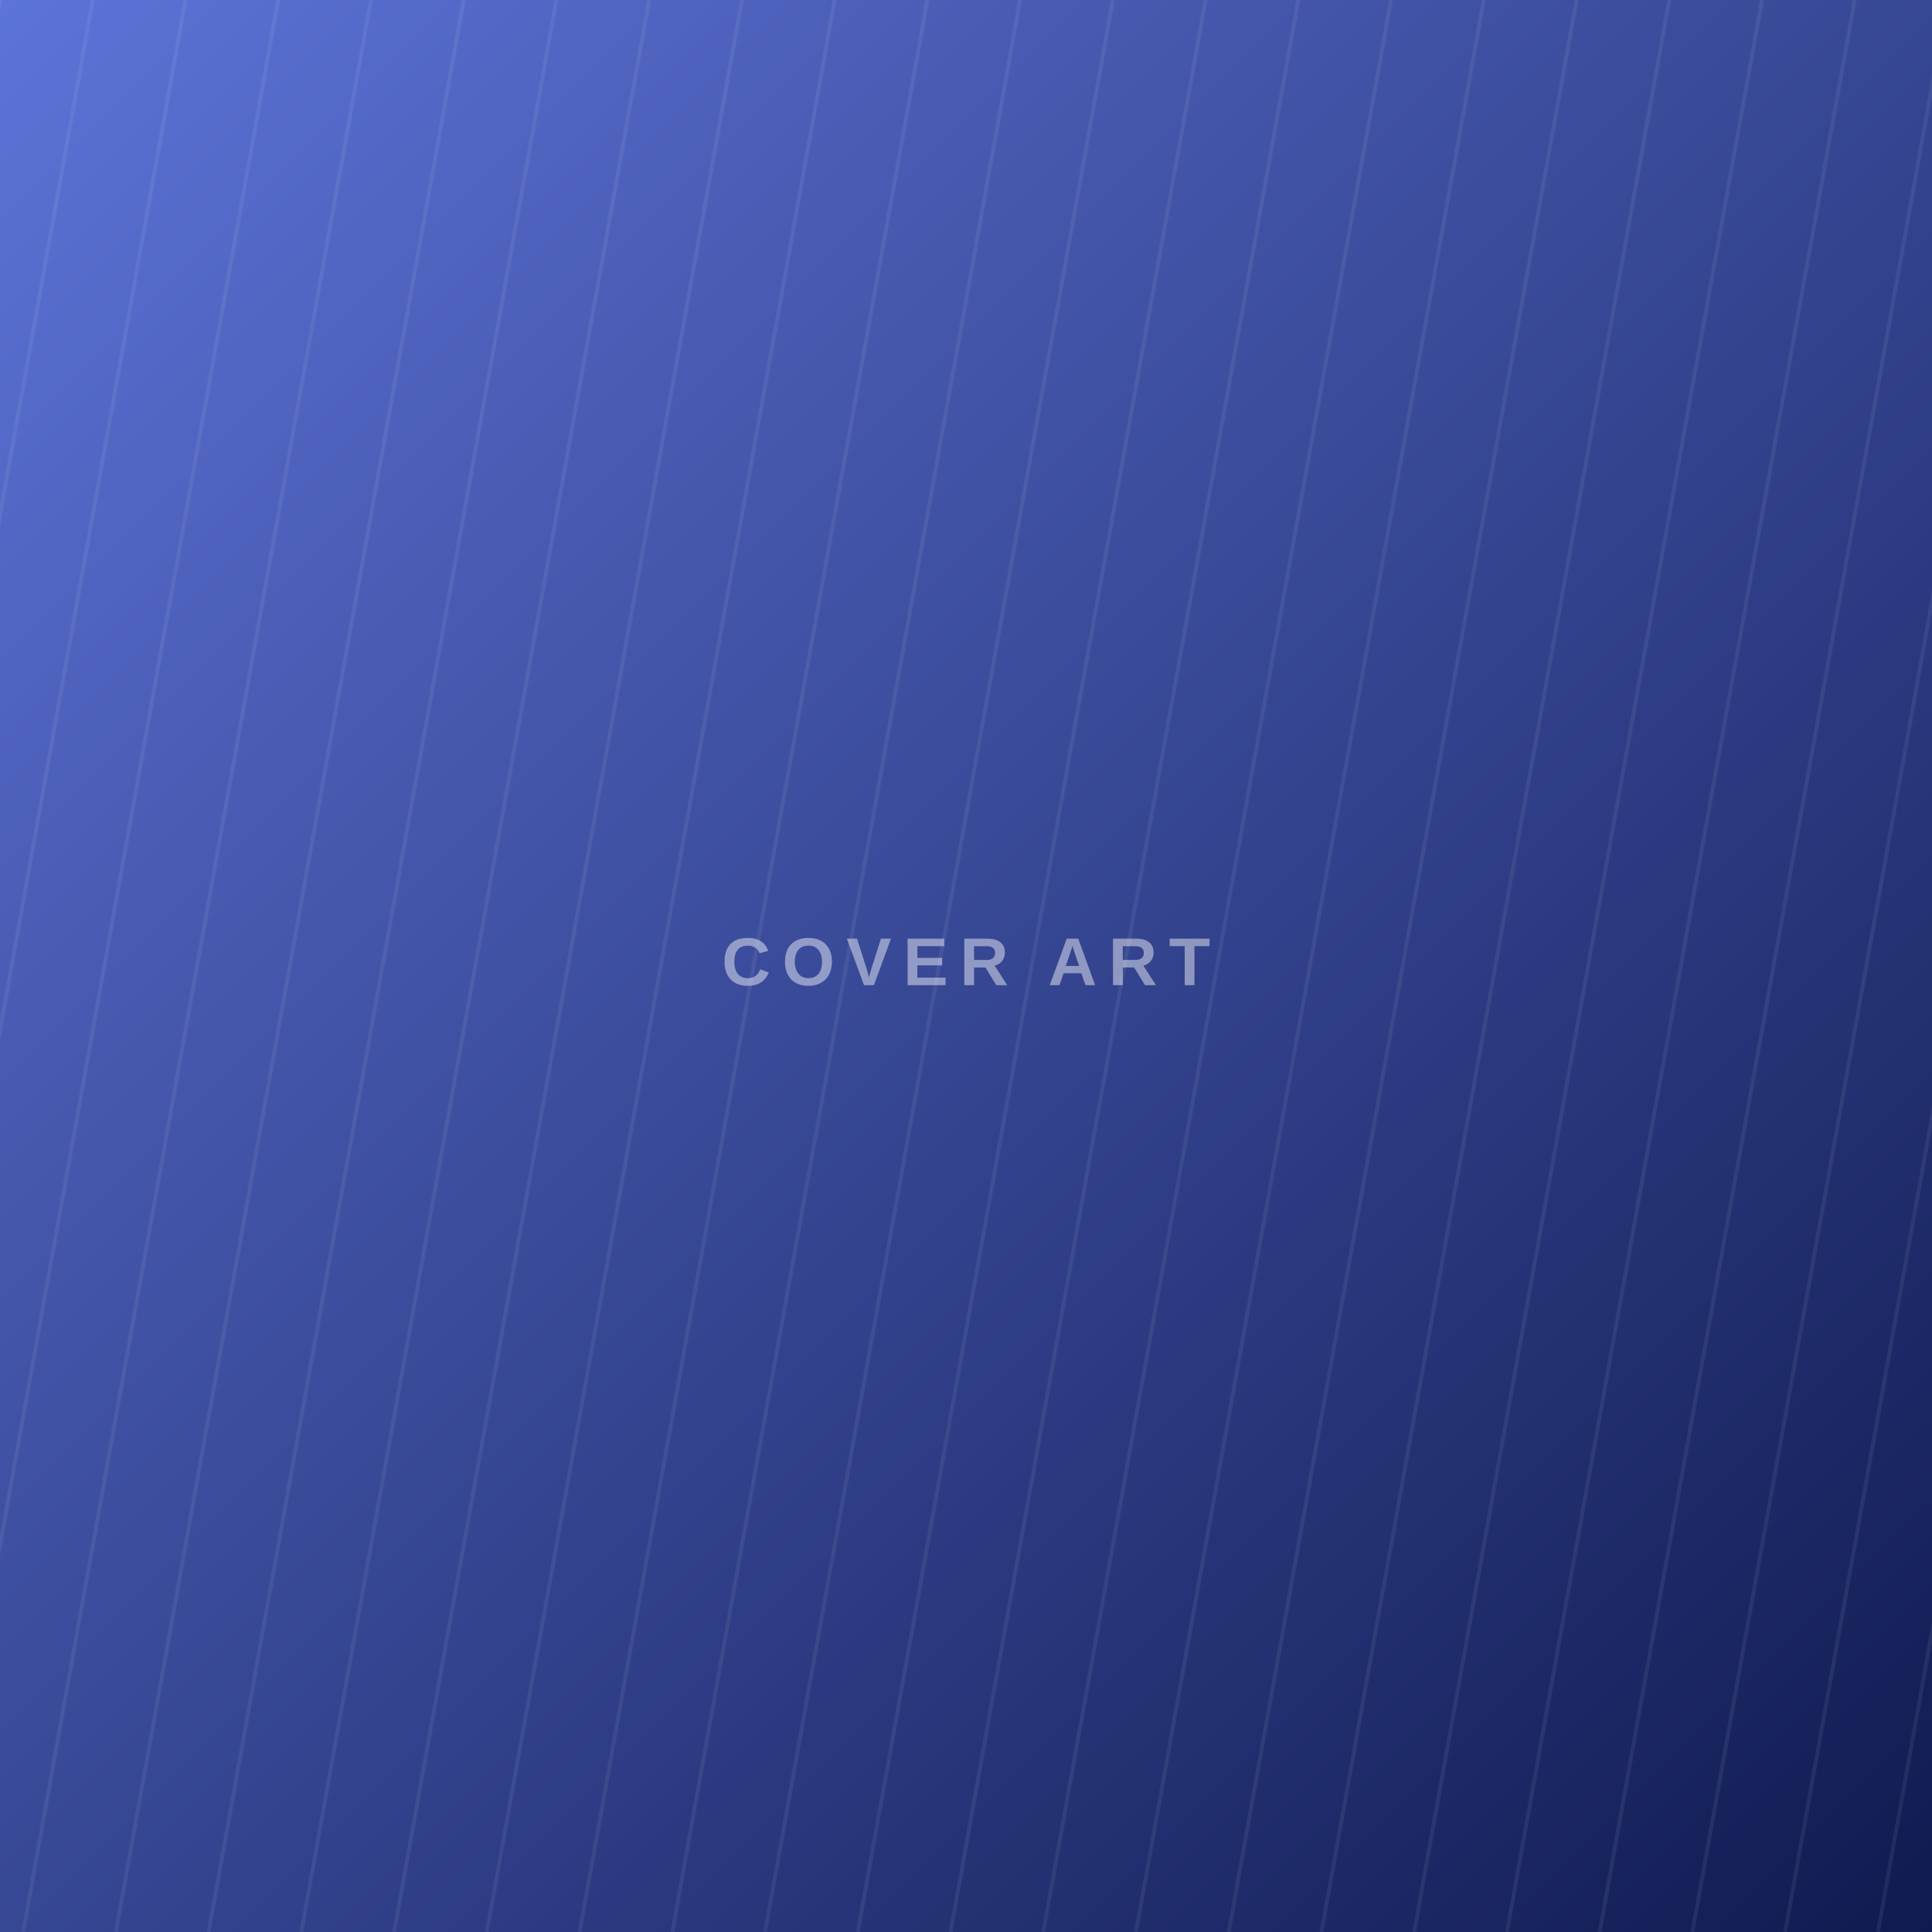
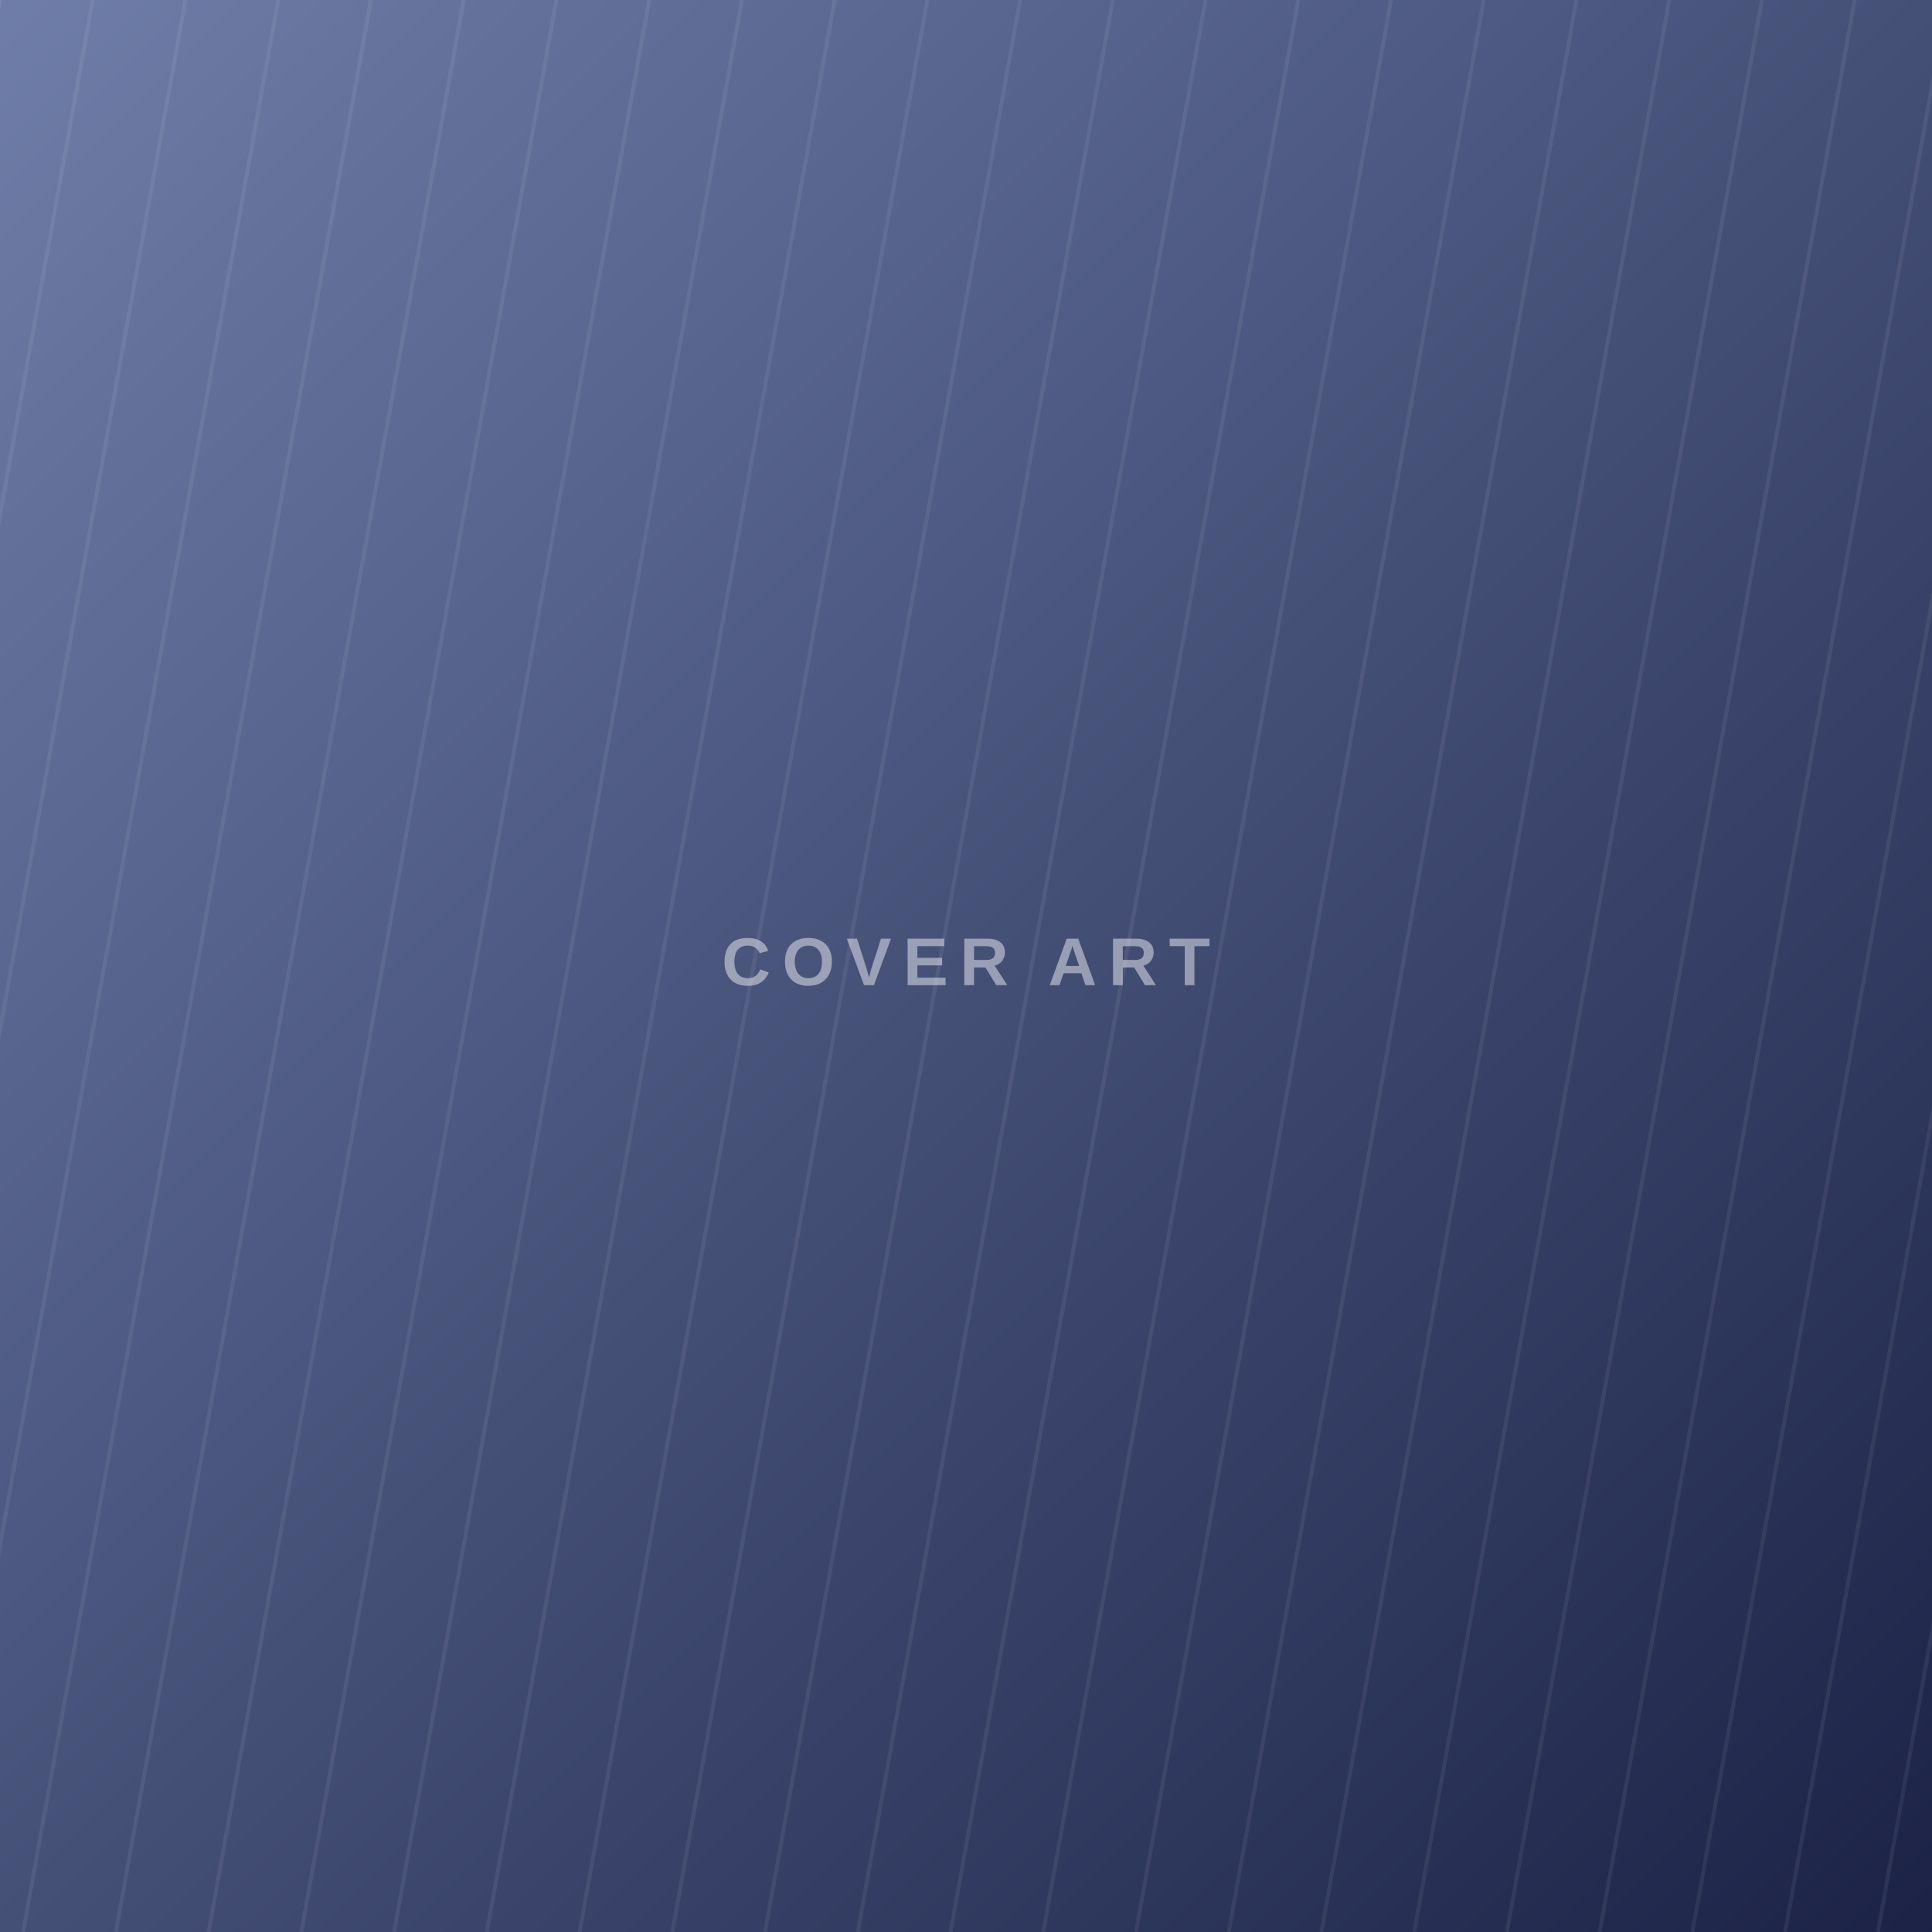
<svg xmlns="http://www.w3.org/2000/svg" width="1000" height="1000" viewBox="0 0 1000 1000">
  <defs>
    <linearGradient id="g" x1="0" y1="0" x2="1" y2="1">
-       <stop offset="0" stop-color="#5d74d8" />
-       <stop offset="1" stop-color="#101a50" />
+       <stop offset="0" stop-color="#6f7ea8" />
+       <stop offset="1" stop-color="#1b2246" />
    </linearGradient>
  </defs>
  <rect width="1000" height="1000" fill="url(#g)" />
  <line x1="0" y1="0" x2="-180" y2="1000" stroke="#ffffff" stroke-opacity=".07" stroke-width="2" />
  <line x1="48" y1="0" x2="-132" y2="1000" stroke="#ffffff" stroke-opacity=".07" stroke-width="2" />
  <line x1="96" y1="0" x2="-84" y2="1000" stroke="#ffffff" stroke-opacity=".07" stroke-width="2" />
  <line x1="144" y1="0" x2="-36" y2="1000" stroke="#ffffff" stroke-opacity=".07" stroke-width="2" />
  <line x1="192" y1="0" x2="12" y2="1000" stroke="#ffffff" stroke-opacity=".07" stroke-width="2" />
  <line x1="240" y1="0" x2="60" y2="1000" stroke="#ffffff" stroke-opacity=".07" stroke-width="2" />
  <line x1="288" y1="0" x2="108" y2="1000" stroke="#ffffff" stroke-opacity=".07" stroke-width="2" />
  <line x1="336" y1="0" x2="156" y2="1000" stroke="#ffffff" stroke-opacity=".07" stroke-width="2" />
  <line x1="384" y1="0" x2="204" y2="1000" stroke="#ffffff" stroke-opacity=".07" stroke-width="2" />
  <line x1="432" y1="0" x2="252" y2="1000" stroke="#ffffff" stroke-opacity=".07" stroke-width="2" />
  <line x1="480" y1="0" x2="300" y2="1000" stroke="#ffffff" stroke-opacity=".07" stroke-width="2" />
  <line x1="528" y1="0" x2="348" y2="1000" stroke="#ffffff" stroke-opacity=".07" stroke-width="2" />
  <line x1="576" y1="0" x2="396" y2="1000" stroke="#ffffff" stroke-opacity=".07" stroke-width="2" />
  <line x1="624" y1="0" x2="444" y2="1000" stroke="#ffffff" stroke-opacity=".07" stroke-width="2" />
  <line x1="672" y1="0" x2="492" y2="1000" stroke="#ffffff" stroke-opacity=".07" stroke-width="2" />
  <line x1="720" y1="0" x2="540" y2="1000" stroke="#ffffff" stroke-opacity=".07" stroke-width="2" />
  <line x1="768" y1="0" x2="588" y2="1000" stroke="#ffffff" stroke-opacity=".07" stroke-width="2" />
  <line x1="816" y1="0" x2="636" y2="1000" stroke="#ffffff" stroke-opacity=".07" stroke-width="2" />
  <line x1="864" y1="0" x2="684" y2="1000" stroke="#ffffff" stroke-opacity=".07" stroke-width="2" />
  <line x1="912" y1="0" x2="732" y2="1000" stroke="#ffffff" stroke-opacity=".07" stroke-width="2" />
  <line x1="960" y1="0" x2="780" y2="1000" stroke="#ffffff" stroke-opacity=".07" stroke-width="2" />
  <line x1="1008" y1="0" x2="828" y2="1000" stroke="#ffffff" stroke-opacity=".07" stroke-width="2" />
  <line x1="1056" y1="0" x2="876" y2="1000" stroke="#ffffff" stroke-opacity=".07" stroke-width="2" />
  <line x1="1104" y1="0" x2="924" y2="1000" stroke="#ffffff" stroke-opacity=".07" stroke-width="2" />
  <line x1="1152" y1="0" x2="972" y2="1000" stroke="#ffffff" stroke-opacity=".07" stroke-width="2" />
  <line x1="1200" y1="0" x2="1020" y2="1000" stroke="#ffffff" stroke-opacity=".07" stroke-width="2" />
  <line x1="1248" y1="0" x2="1068" y2="1000" stroke="#ffffff" stroke-opacity=".07" stroke-width="2" />
  <line x1="1296" y1="0" x2="1116" y2="1000" stroke="#ffffff" stroke-opacity=".07" stroke-width="2" />
  <line x1="1344" y1="0" x2="1164" y2="1000" stroke="#ffffff" stroke-opacity=".07" stroke-width="2" />
  <line x1="1392" y1="0" x2="1212" y2="1000" stroke="#ffffff" stroke-opacity=".07" stroke-width="2" />
  <text x="50%" y="50%" fill="#ffffff" fill-opacity=".45" font-family="Arial Narrow, Arial, sans-serif" font-weight="700" font-size="35" letter-spacing="6" text-anchor="middle" dominant-baseline="middle">COVER ART</text>
</svg>
